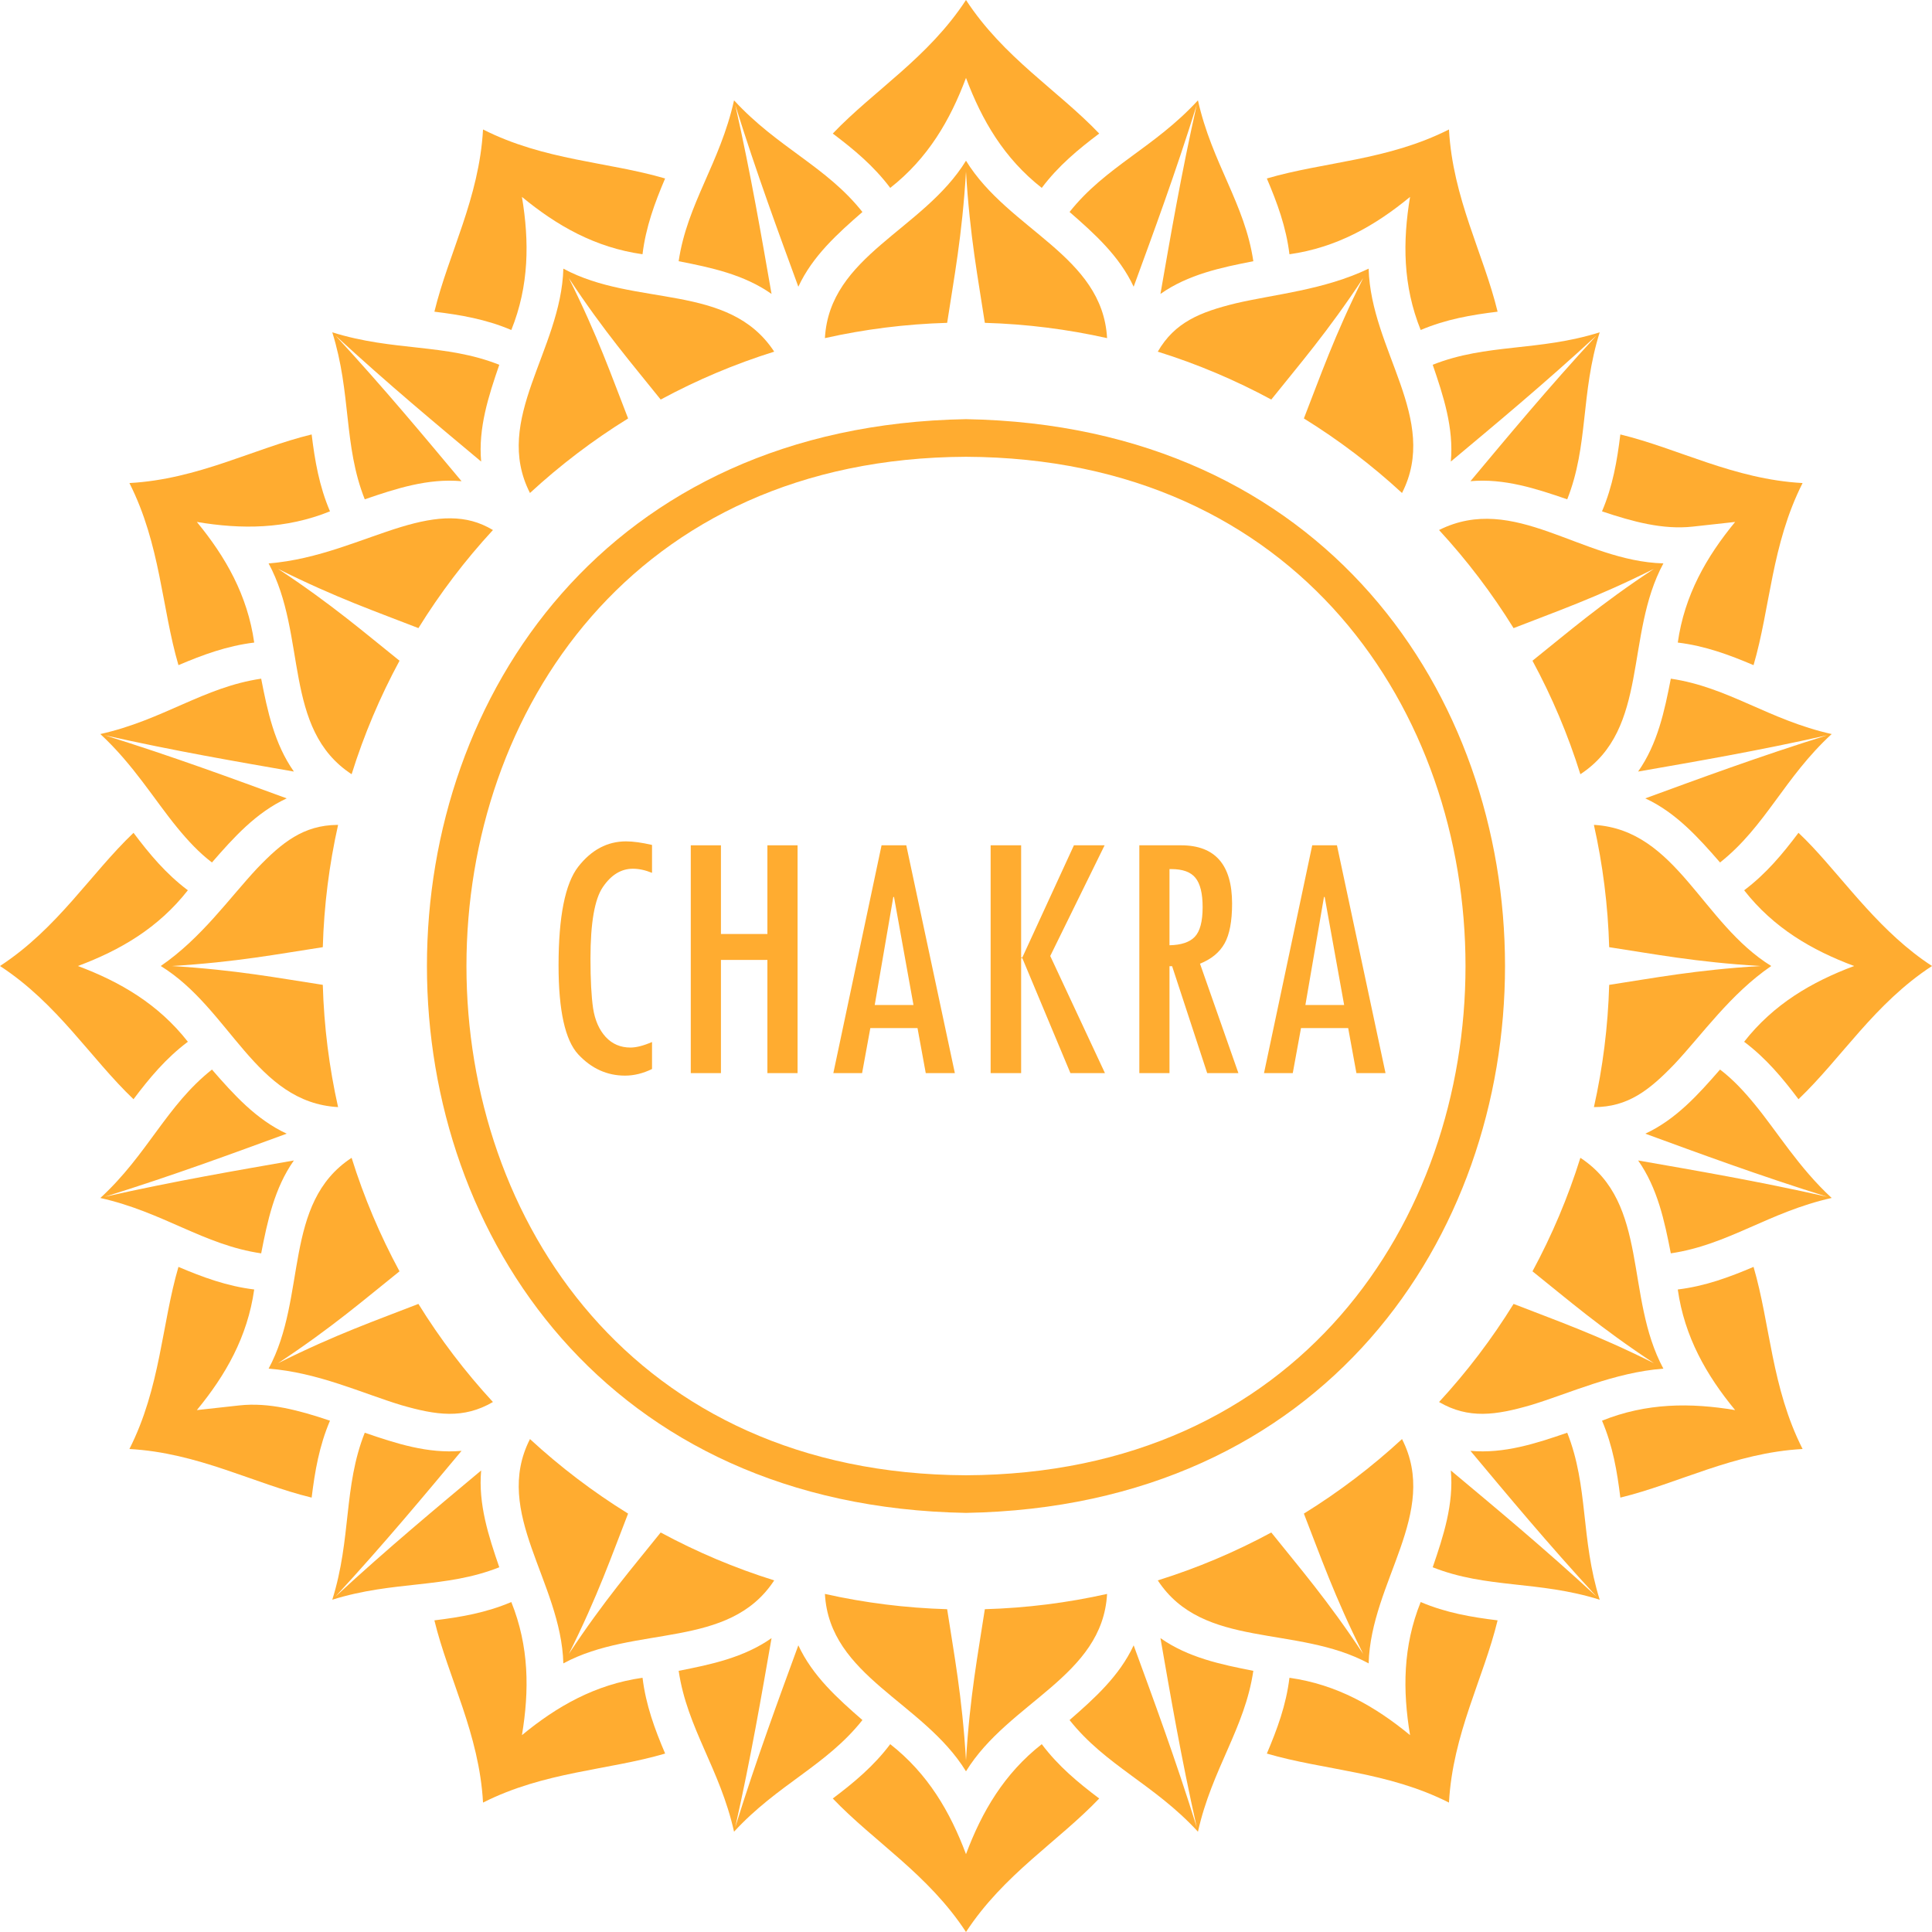
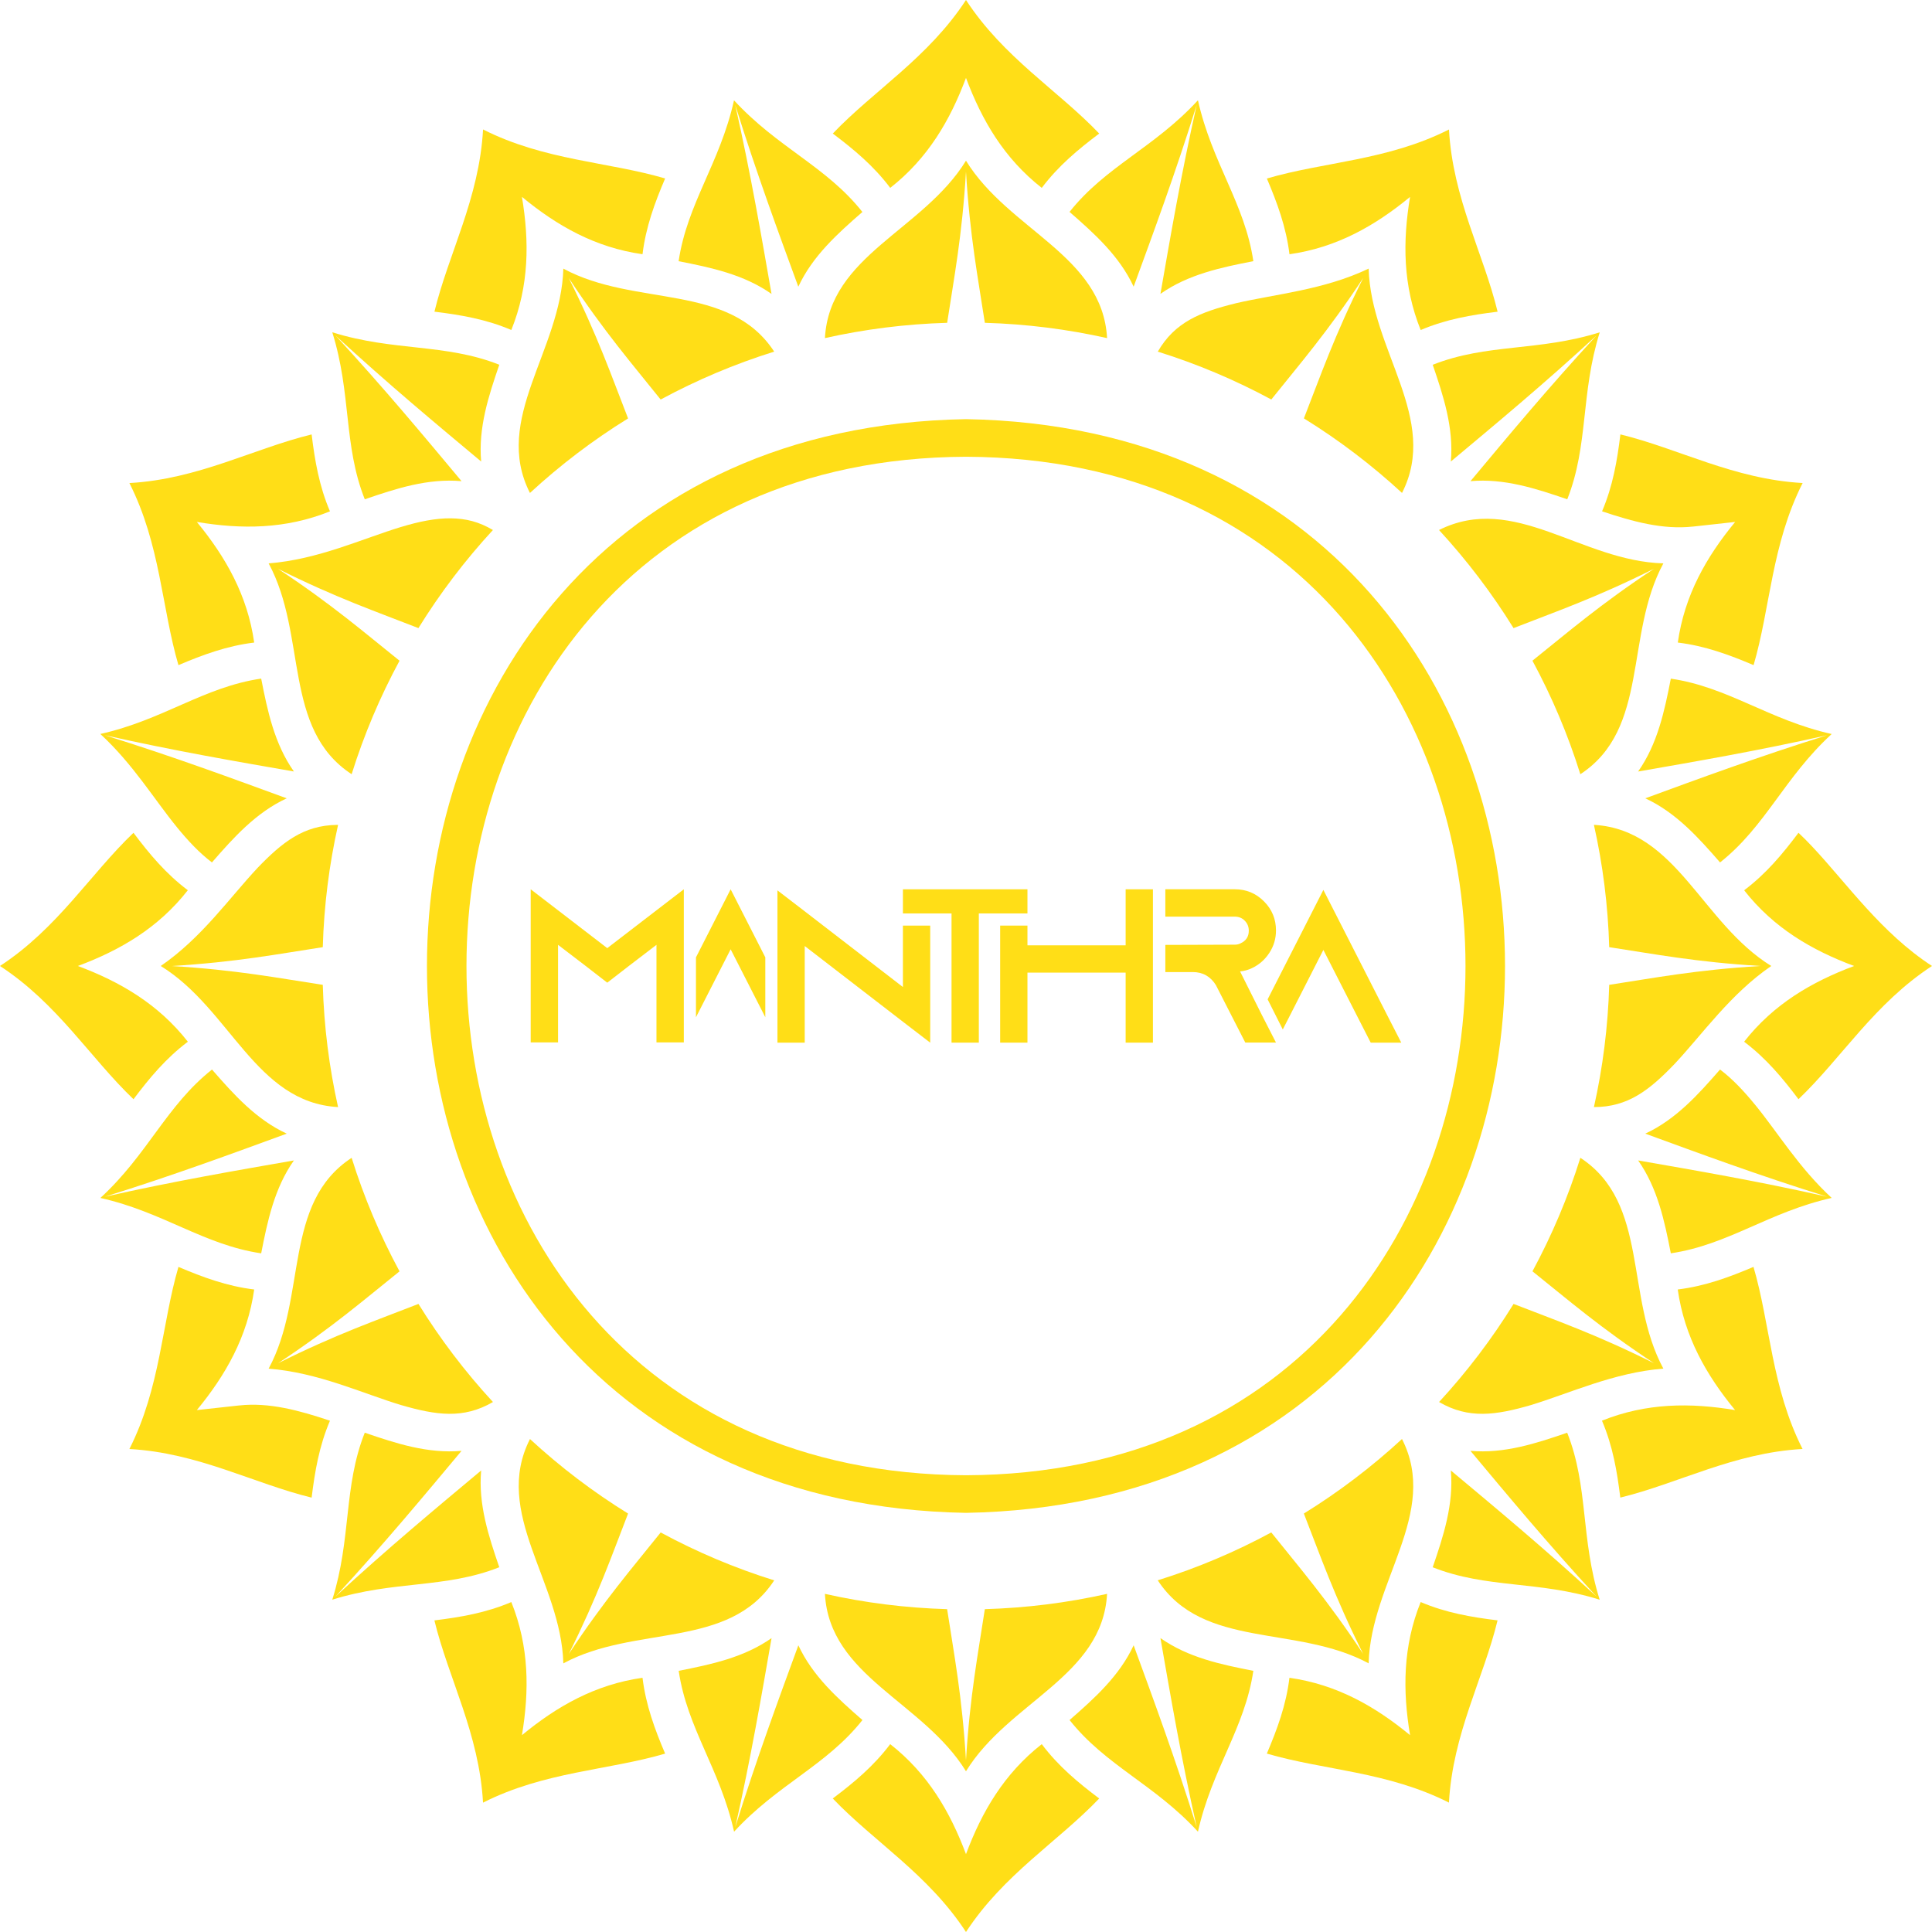
- <svg xmlns="http://www.w3.org/2000/svg" width="256" height="256" viewBox="0 0 256 256" fill="none">
-   <path d="M127.999 195.481C39.741 195.119 39.746 60.874 128.004 60.526C216.255 60.887 216.245 195.131 127.999 195.481ZM127.999 55.541C32.753 57.204 32.771 198.815 128.002 200.466C223.237 198.801 223.225 57.191 127.999 55.541Z" fill="#FFAC30" />
-   <path d="M163.706 40.2C159.049 41.348 155.668 42.686 153.412 46.597C158.661 48.236 163.692 50.37 168.452 52.942C172.177 48.285 175.893 44.016 180.629 36.845C176.784 44.535 174.944 49.889 172.771 55.447C177.421 58.324 181.774 61.635 185.774 65.324C190.765 55.526 181.653 46.434 181.351 35.598C175.431 38.433 168.945 38.974 163.706 40.2Z" fill="#FFAC30" />
-   <path d="M209.407 102.59C218.586 96.578 215.258 84.181 220.407 74.653C209.495 74.357 200.649 65.247 190.68 70.231C194.368 74.23 197.679 78.582 200.556 83.23C206.113 81.057 211.466 79.218 219.157 75.373C211.986 80.108 207.718 83.825 203.06 87.549C205.633 92.309 207.768 97.341 209.407 102.59Z" fill="#FFAC30" />
-   <path d="M102.586 46.597C96.574 37.417 84.175 40.748 74.648 35.598C74.346 46.429 65.234 55.529 70.223 65.324C74.224 61.635 78.577 58.324 83.228 55.447C81.055 49.89 79.213 44.535 75.369 36.845C80.104 44.016 83.821 48.286 87.546 52.944C92.306 50.371 97.336 48.236 102.586 46.597Z" fill="#FFAC30" />
-   <path d="M53.172 186.188C57.791 187.524 61.401 188.057 65.315 185.774C61.628 181.776 58.318 177.424 55.441 172.775C49.885 174.948 44.531 176.789 36.841 180.633C44.011 175.898 48.28 172.182 52.937 168.457C50.364 163.697 48.229 158.666 46.59 153.417C37.413 159.428 40.741 171.825 35.592 181.352C42.137 181.856 48.022 184.63 53.172 186.188Z" fill="#FFAC30" />
-   <path d="M202.827 186.188C207.978 184.63 213.862 181.856 220.407 181.352C215.259 171.829 218.585 159.425 209.408 153.417C207.769 158.666 205.634 163.697 203.062 168.457C207.718 172.181 211.988 175.897 219.158 180.632C211.468 176.787 206.114 174.947 200.557 172.775C197.68 177.424 194.372 181.777 190.683 185.776C194.598 188.057 198.21 187.523 202.827 186.188Z" fill="#FFAC30" />
-   <path d="M221.893 140.98C225.574 137.056 229.284 131.71 234.699 128.001C225.508 122.338 222.19 110.035 211.318 109.304C211.28 109.304 211.24 109.308 211.201 109.309C212.374 114.543 213.067 119.958 213.226 125.507C219.124 126.403 224.679 127.487 233.259 128.002C224.68 128.518 219.124 129.601 213.226 130.499C213.067 136.047 212.376 141.463 211.203 146.698C215.718 146.704 218.57 144.438 221.893 140.98Z" fill="#FFAC30" />
-   <path d="M130.496 42.778C136.044 42.938 141.459 43.631 146.694 44.804C146.083 33.842 133.676 30.525 127.999 21.296C122.324 30.521 109.916 33.844 109.305 44.803C114.539 43.63 119.955 42.938 125.503 42.778C126.4 36.88 127.483 31.323 127.999 22.743C128.514 31.324 129.599 36.88 130.496 42.778Z" fill="#FFAC30" />
-   <path d="M153.412 209.409C159.423 218.589 171.823 215.256 181.351 220.407C181.652 209.577 190.766 200.476 185.774 190.683C181.774 194.372 177.421 197.683 172.771 200.56C174.944 206.116 176.786 211.471 180.63 219.161C175.895 211.99 172.178 207.72 168.453 203.063C163.693 205.636 158.661 207.769 153.412 209.409Z" fill="#FFAC30" />
-   <path d="M53.172 69.818C48.022 71.376 42.137 74.149 35.592 74.654C40.74 84.176 37.413 96.582 46.592 102.588C48.231 97.34 50.367 92.309 52.939 87.55C48.282 83.825 44.012 80.109 36.841 75.374C44.532 79.218 49.887 81.057 55.444 83.228C58.32 78.58 61.629 74.229 65.317 70.231C63.481 69.139 61.748 68.708 59.728 68.679C57.709 68.661 55.532 69.104 53.172 69.818Z" fill="#FFAC30" />
-   <path d="M34.105 115.028C30.425 118.951 26.714 124.291 21.299 128.001C30.521 133.673 33.843 146.088 44.797 146.697C43.624 141.462 42.931 136.046 42.772 130.498C36.875 129.601 31.318 128.519 22.739 128.003C31.318 127.488 36.875 126.403 42.772 125.506C42.932 119.958 43.625 114.543 44.798 109.308C44.759 109.308 44.718 109.303 44.679 109.303C40.223 109.35 37.398 111.601 34.105 115.028Z" fill="#FFAC30" />
-   <path d="M125.502 213.227C119.954 213.067 114.539 212.375 109.305 211.203C109.917 222.164 122.322 225.481 127.999 234.709C133.673 225.484 146.085 222.161 146.694 211.203C141.459 212.375 136.044 213.067 130.496 213.227C129.599 219.125 128.516 224.682 128 233.263C127.484 224.682 126.399 219.125 125.502 213.227Z" fill="#FFAC30" />
-   <path d="M70.225 190.684C65.233 200.48 74.346 209.573 74.647 220.407C84.171 215.258 96.579 218.589 102.586 209.409C97.337 207.77 92.305 205.635 87.545 203.063C83.82 207.72 80.105 211.989 75.37 219.16C79.214 211.47 81.053 206.117 83.225 200.56C78.576 197.683 74.224 194.372 70.225 190.684Z" fill="#FFAC30" />
-   <path d="M224.283 69.78L229.916 69.16C226.103 73.791 223.204 78.862 222.315 85.143C225.943 85.585 229.118 86.763 232.354 88.136C234.578 80.539 234.726 72.159 238.852 64.007C229.723 63.503 222.4 59.436 214.703 57.566C214.276 61.056 213.706 64.393 212.274 67.757C216.368 69.135 220.359 70.21 224.283 69.78Z" fill="#FFAC30" />
-   <path d="M138.039 231.111C133.049 235.017 130.099 240.075 127.999 245.685C125.896 240.068 122.954 235.023 117.96 231.111C115.762 234.033 113.156 236.194 110.347 238.31C115.813 244.037 123.001 248.351 127.999 256C132.999 248.349 140.185 244.039 145.652 238.31C142.843 236.195 140.237 234.033 138.039 231.111Z" fill="#FFAC30" />
-   <path d="M170.859 33.691C177.135 32.803 182.218 29.902 186.839 26.09C185.854 32.005 185.88 37.843 188.248 43.728C191.612 42.297 194.95 41.728 198.439 41.3C196.572 33.607 192.498 26.279 191.995 17.156C183.838 21.28 175.465 21.421 167.864 23.649C169.239 26.886 170.417 30.061 170.859 33.691Z" fill="#FFAC30" />
-   <path d="M85.14 222.314C78.864 223.202 73.78 226.102 69.16 229.916C70.146 223.998 70.12 218.165 67.751 212.278C64.387 213.709 61.049 214.277 57.559 214.706C59.427 222.399 63.501 229.728 64.004 238.852C72.16 234.728 80.535 234.586 88.135 232.357C86.759 229.121 85.582 225.945 85.14 222.314Z" fill="#FFAC30" />
-   <path d="M240.171 112.223C239.551 111.561 238.931 110.937 238.308 110.352C236.193 113.163 234.031 115.769 231.108 117.967C235.014 122.957 240.068 125.907 245.68 128C240.064 130.103 235.018 133.045 231.106 138.039C234.03 140.236 236.193 142.843 238.309 145.653C244.036 140.186 248.349 132.998 256 128C249.299 123.645 244.738 117.091 240.171 112.223Z" fill="#FFAC30" />
-   <path d="M232.354 167.869C229.117 169.243 225.943 170.421 222.314 170.863C223.202 177.139 226.106 182.222 229.915 186.845C224.001 185.852 218.161 185.88 212.277 188.249C213.708 191.613 214.276 194.951 214.704 198.441C222.398 196.571 229.727 192.503 238.851 192C234.725 183.843 234.577 175.471 232.354 167.869Z" fill="#FFAC30" />
-   <path d="M188.248 212.278C185.88 218.157 185.854 224.007 186.84 229.916C182.212 226.1 177.142 223.204 170.859 222.314C170.416 225.944 169.239 229.12 167.864 232.358C175.462 234.585 183.842 234.729 191.995 238.852C192.498 229.725 196.573 222.402 198.439 214.705C194.95 214.276 191.612 213.709 188.248 212.278Z" fill="#FFAC30" />
-   <path d="M67.751 43.728C70.119 37.85 70.146 31.998 69.16 26.09C73.785 29.906 78.856 32.8 85.136 33.689C85.579 30.06 86.755 26.884 88.13 23.648C80.535 21.422 72.156 21.278 64.004 17.155C63.5 26.282 59.429 33.604 57.56 41.3C61.05 41.728 64.387 42.297 67.751 43.728Z" fill="#FFAC30" />
-   <path d="M117.96 24.896C122.95 20.989 125.899 15.932 127.999 10.322C130.103 15.938 133.045 20.983 138.039 24.896C140.237 21.973 142.843 19.813 145.651 17.696C140.186 11.969 132.996 7.651 127.999 0C122.999 7.653 115.816 11.967 110.348 17.696C113.156 19.813 115.762 21.973 117.96 24.896Z" fill="#FFAC30" />
-   <path d="M31.715 186.225L26.084 186.845C29.897 182.216 32.794 177.144 33.683 170.862C30.055 170.419 26.881 169.243 23.645 167.87C21.423 175.468 21.273 183.847 17.148 192C26.276 192.504 33.599 196.57 41.295 198.441C41.723 194.95 42.293 191.613 43.725 188.249C39.631 186.87 35.64 185.796 31.715 186.225Z" fill="#FFAC30" />
-   <path d="M17.69 145.653C19.805 142.842 21.969 140.237 24.892 138.038C20.985 133.049 15.93 130.099 10.32 128.001C15.938 125.904 20.979 122.96 24.891 117.966C21.968 115.768 19.805 113.163 17.692 110.353C11.965 115.82 7.65 123.002 0 128.001C7.653 133.001 11.961 140.184 17.69 145.653Z" fill="#FFAC30" />
-   <path d="M23.646 88.135C26.882 86.763 30.056 85.585 33.684 85.143C32.797 78.867 29.893 73.784 26.083 69.16C31.999 70.153 37.84 70.126 43.725 67.757C42.292 64.393 41.722 61.056 41.295 57.566C33.601 59.436 26.273 63.504 17.148 64.007C21.274 72.162 21.421 80.536 23.646 88.135Z" fill="#FFAC30" />
-   <path d="M189.841 48.333C191.258 52.463 192.644 56.695 192.243 61.157C198.097 56.259 204.539 50.918 211.54 44.462C205.082 51.463 199.741 57.905 194.842 63.76C199.304 63.361 203.537 64.742 207.666 66.163C210.508 58.993 209.416 52.179 211.968 44.035C203.824 46.588 197.011 45.49 189.841 48.333Z" fill="#FFAC30" />
-   <path d="M242.705 97.265C234.374 95.405 229.024 91.049 221.392 89.929C220.558 94.216 219.637 98.573 217.057 102.236C224.577 100.921 232.827 99.515 242.118 97.423C233.026 100.258 225.178 103.166 218.009 105.787C222.075 107.672 225.048 110.987 227.916 114.282C233.965 109.494 236.42 103.044 242.705 97.265Z" fill="#FFAC30" />
-   <path d="M153.766 217.06C155.081 224.579 156.486 232.83 158.577 242.121C155.743 233.03 152.837 225.183 150.215 218.014C148.33 222.078 145.016 225.05 141.723 227.916C146.512 233.965 152.958 236.425 158.735 242.71C160.595 234.377 164.949 229.024 166.072 221.392C161.787 220.556 157.43 219.637 153.766 217.06Z" fill="#FFAC30" />
-   <path d="M114.276 227.917C110.984 225.05 107.669 222.077 105.784 218.014C103.163 225.184 100.256 233.03 97.421 242.121C99.513 232.83 100.919 224.58 102.234 217.06C98.569 219.637 94.213 220.556 89.927 221.392C91.05 229.025 95.405 234.378 97.265 242.71C103.042 236.424 109.486 233.963 114.276 227.917Z" fill="#FFAC30" />
-   <path d="M207.666 189.843C203.538 191.263 199.304 192.645 194.842 192.245C199.741 198.099 205.084 204.541 211.541 211.543C204.54 205.086 198.098 199.744 192.243 194.846C192.644 199.308 191.259 203.541 189.841 207.671C197.012 210.516 203.824 209.417 211.969 211.97C209.415 203.825 210.508 197.014 207.666 189.843Z" fill="#FFAC30" />
-   <path d="M232.533 146.361C231.089 144.601 229.634 143.028 227.913 141.721C225.047 145.015 222.074 148.332 218.011 150.218C225.18 152.839 233.026 155.747 242.119 158.581C232.828 156.49 224.579 155.084 217.06 153.768C219.636 157.432 220.558 161.788 221.391 166.073C229.023 164.95 234.374 160.597 242.705 158.735C238.324 154.686 235.555 150.044 232.533 146.361Z" fill="#FFAC30" />
-   <path d="M102.233 38.947C100.918 31.427 99.512 23.177 97.42 13.884C100.255 22.976 103.163 30.823 105.784 37.992C107.669 33.93 110.983 30.956 114.275 28.089C109.487 22.041 103.041 19.581 97.265 13.296C95.404 21.627 91.051 26.983 89.925 34.614C94.211 35.448 98.569 36.369 102.233 38.947Z" fill="#FFAC30" />
-   <path d="M141.723 28.088C145.015 30.955 148.33 33.929 150.215 37.992C152.836 30.823 155.743 22.976 158.577 13.884C156.486 23.177 155.08 31.426 153.765 38.947C157.429 36.369 161.787 35.449 166.073 34.614C164.95 26.983 160.595 21.627 158.734 13.296C152.957 19.581 146.513 22.042 141.723 28.088Z" fill="#FFAC30" />
-   <path d="M48.332 66.162C52.461 64.743 56.694 63.361 61.157 63.761C56.258 57.906 50.916 51.464 44.458 44.463C51.459 50.92 57.9 56.261 63.755 61.159C63.355 56.697 64.738 52.465 66.158 48.336C58.987 45.49 52.175 46.588 44.029 44.035C46.582 52.179 45.489 58.993 48.332 66.162Z" fill="#FFAC30" />
-   <path d="M34.607 166.077C35.441 161.791 36.361 157.434 38.939 153.768C31.42 155.083 23.171 156.488 13.88 158.58C22.972 155.746 30.82 152.839 37.989 150.218C33.925 148.332 30.952 145.015 28.085 141.722C22.035 146.51 19.579 152.961 13.295 158.74C21.625 160.601 26.976 164.955 34.607 166.077Z" fill="#FFAC30" />
-   <path d="M66.158 207.672C64.739 203.542 63.355 199.309 63.755 194.846C57.901 199.744 51.46 205.087 44.46 211.544C50.917 204.542 56.258 198.1 61.157 192.245C56.694 192.645 52.461 191.263 48.332 189.843C45.489 197.013 46.582 203.826 44.03 211.97C52.174 209.417 58.988 210.515 66.158 207.672Z" fill="#FFAC30" />
-   <path d="M23.467 109.644C24.91 111.403 26.365 112.975 28.084 114.282C30.95 110.987 33.925 107.673 37.99 105.789C30.821 103.168 22.973 100.26 13.88 97.425C23.172 99.517 31.422 100.922 38.942 102.237C36.362 98.573 35.441 94.215 34.607 89.928C26.976 91.05 21.625 95.405 13.295 97.266C17.676 101.315 20.445 105.961 23.467 109.644Z" fill="#FFAC30" />
-   <path d="M86.397 141.649C85.204 142.233 84.011 142.526 82.818 142.526C80.433 142.526 78.365 141.586 76.615 139.706C74.88 137.826 74.012 133.901 74.012 127.93C74.012 121.453 74.88 117.093 76.615 114.85C78.365 112.607 80.479 111.486 82.958 111.486C83.887 111.486 85.033 111.644 86.397 111.959V115.656C85.498 115.292 84.654 115.111 83.864 115.111C82.315 115.111 80.99 115.916 79.891 117.528C78.791 119.123 78.241 122.282 78.241 127.006C78.241 129.817 78.357 132.021 78.59 133.616C78.837 135.196 79.395 136.46 80.262 137.408C81.13 138.34 82.222 138.806 83.539 138.806C84.313 138.806 85.266 138.561 86.397 138.071V141.649Z" fill="#FFAC30" />
-   <path d="M91.531 112.007H95.528V123.759H101.685V112.007H105.682V142.194H101.685V127.195H95.528V142.194H91.531V112.007Z" fill="#FFAC30" />
-   <path d="M126.524 142.194H122.667L121.574 136.223H115.324L114.232 142.194H110.422L116.811 112.007H120.087L126.524 142.194ZM121.04 133.166L118.461 118.855H118.368L115.905 133.166H121.04Z" fill="#FFAC30" />
-   <path d="M146.413 142.194H141.836L135.423 126.863H135.306V142.194H131.264V112.007H135.306V126.958H135.423L142.3 112.007H146.366L139.163 126.674L146.413 142.194Z" fill="#FFAC30" />
-   <path d="M164.095 142.194H159.959L155.312 128.024H154.963V142.194H150.967V112.007H156.497C161.005 112.007 163.258 114.582 163.258 119.731C163.258 122.069 162.925 123.83 162.259 125.015C161.593 126.2 160.509 127.092 159.006 127.693L164.095 142.194ZM154.963 125.252C156.512 125.221 157.628 124.849 158.309 124.139C159.006 123.412 159.355 122.101 159.355 120.205C159.355 118.389 159.037 117.093 158.402 116.319C157.783 115.545 156.714 115.158 155.196 115.158H154.963V125.252Z" fill="#FFAC30" />
-   <path d="M183.589 142.194H179.732L178.64 136.223H172.39L171.298 142.194H167.487L173.877 112.007H177.153L183.589 142.194ZM178.106 133.166L175.526 118.855H175.434L172.971 133.166H178.106Z" fill="#FFAC30" />
+ <svg xmlns="http://www.w3.org/2000/svg" width="256" height="256" viewBox="0 0 500 500" fill="#FFDE17">
+   <g clip-path="url(#clip0_533_2)">
+     <g class="mid-circle">
+       <path d="M250.004 108.474C63.975 111.721 64.008 388.304 250.004 391.526C436.008 388.279 435.983 111.696 250.004 108.474ZM250.004 381.793C77.624 381.082 77.632 118.892 250.004 118.207C422.368 118.909 422.351 381.108 250.004 381.793Z" />
+     </g>
+     <g>
+       <path d="M319.738 78.512C310.638 80.753 304.042 83.366 299.636 91.002C309.886 94.207 319.712 98.368 329.015 103.391C336.287 94.292 343.552 85.954 352.795 71.949C345.285 86.968 341.691 97.429 337.446 108.279C346.528 113.894 355.027 120.364 362.841 127.569C372.592 108.431 354.791 90.672 354.207 69.514C342.647 75.053 329.979 76.11 319.746 78.503L319.738 78.512Z" />
+       <path d="M408.998 200.364C426.926 188.626 420.423 164.406 430.478 145.801C409.167 145.218 391.89 127.425 372.414 137.167C379.619 144.981 386.08 153.48 391.704 162.554C402.554 158.309 413.015 154.715 428.034 147.205C414.03 156.457 405.691 163.712 396.592 170.985C401.615 180.279 405.784 190.106 408.989 200.364H408.998Z" />
+       <path d="M200.363 91.002C188.626 73.074 164.406 79.577 145.793 69.522C145.201 90.681 127.408 108.448 137.15 127.577C144.964 120.372 153.463 113.903 162.545 108.288C158.3 97.429 154.706 86.977 147.196 71.958C156.448 85.962 163.704 94.3 170.977 103.4C180.27 98.376 190.097 94.207 200.355 91.002H200.363Z" />
+       <path d="M103.856 363.645C112.879 366.258 119.924 367.298 127.577 362.841C120.372 355.027 113.911 346.529 108.296 337.455C97.446 341.7 86.985 345.294 71.966 352.803C85.97 343.56 94.308 336.296 103.399 329.023C98.376 319.729 94.207 309.903 91.002 299.645C73.074 311.383 79.577 335.594 69.522 354.207C82.308 355.197 93.801 360.609 103.856 363.653V363.645Z" />
+       <path d="M396.144 363.645C406.199 360.6 417.691 355.188 430.478 354.199C420.423 335.603 426.917 311.374 408.998 299.636C405.793 309.886 401.624 319.712 396.6 329.015C405.691 336.288 414.038 343.543 428.042 352.795C413.023 345.285 402.562 341.691 391.712 337.455C386.097 346.537 379.628 355.036 372.431 362.841C380.076 367.298 387.129 366.258 396.152 363.645H396.144Z" />
+       <path d="M433.387 275.34C440.575 267.679 447.822 257.235 458.402 249.996C440.448 238.934 433.97 214.909 412.736 213.48C412.66 213.48 412.583 213.48 412.507 213.488C414.799 223.712 416.152 234.292 416.465 245.125C427.983 246.875 438.833 248.989 455.594 249.996C438.841 251.002 427.983 253.116 416.465 254.875C416.152 265.708 414.799 276.288 412.507 286.512C421.328 286.52 426.901 282.097 433.387 275.34Z" />
+       <path d="M254.875 83.543C265.708 83.856 276.287 85.209 286.512 87.501C285.319 66.089 261.082 59.611 249.996 41.59C238.909 59.602 214.681 66.097 213.488 87.501C223.712 85.209 234.292 83.856 245.125 83.543C246.875 72.025 248.989 61.167 249.996 44.414C251.002 61.175 253.125 72.025 254.875 83.543Z" />
+       <path d="M299.628 408.989C311.366 426.918 335.585 420.414 354.199 430.469C354.782 409.319 372.583 391.543 362.833 372.414C355.019 379.619 346.52 386.089 337.437 391.704C341.683 402.554 345.277 413.015 352.786 428.034C343.535 414.03 336.279 405.691 329.006 396.592C319.712 401.615 309.886 405.784 299.628 408.981V408.989Z" />
+       <path d="M103.856 136.355C93.801 139.4 82.3 144.812 69.522 145.801C79.577 164.397 73.082 188.634 91.002 200.364C94.207 190.114 98.376 180.288 103.399 170.994C94.3 163.721 85.962 156.465 71.957 147.214C86.977 154.723 97.437 158.309 108.287 162.554C113.903 153.48 120.363 144.981 127.568 137.167C123.983 135.036 120.6 134.19 116.651 134.14C112.71 134.106 108.456 134.968 103.848 136.364L103.856 136.355Z" />
+       <path d="M66.613 224.66C59.425 232.321 52.177 242.748 41.598 249.996C59.611 261.074 66.097 285.319 87.492 286.512C85.201 276.288 83.848 265.708 83.535 254.875C72.017 253.125 61.167 251.011 44.406 250.004C61.158 248.998 72.017 246.884 83.535 245.125C83.848 234.292 85.201 223.712 87.492 213.488C87.416 213.488 87.332 213.48 87.256 213.48C78.554 213.573 73.04 217.97 66.605 224.66H66.613Z" />
+       <path d="M245.125 416.448C234.292 416.135 223.712 414.782 213.488 412.49C214.681 433.903 238.909 440.381 249.996 458.402C261.074 440.381 285.319 433.894 286.512 412.49C276.287 414.782 265.708 416.135 254.875 416.448C253.125 427.966 251.01 438.825 249.996 455.577C248.989 438.816 246.867 427.966 245.116 416.448H245.125Z" />
+       <path d="M137.158 372.423C127.408 391.552 145.209 409.319 145.793 430.478C164.389 420.423 188.626 426.926 200.363 408.998C190.114 405.801 180.279 401.632 170.985 396.6C163.712 405.7 156.457 414.038 147.205 428.042C154.714 413.023 158.309 402.571 162.545 391.712C153.463 386.097 144.964 379.628 137.158 372.423Z" />
+       <path d="M438.055 136.288L449.057 135.078C441.607 144.118 435.949 154.021 434.216 166.292C441.302 167.154 447.501 169.455 453.827 172.135C458.173 157.294 458.461 140.93 466.52 125.006C448.693 124.025 434.393 116.076 419.357 112.423C418.52 119.239 417.412 125.759 414.613 132.33C422.613 135.019 430.402 137.116 438.072 136.279L438.055 136.288Z" />
+       <path d="M269.607 451.383C259.856 459.011 254.097 468.888 249.996 479.848C245.886 468.879 240.144 459.027 230.385 451.383C226.089 457.091 221.006 461.311 215.518 465.446C226.19 476.634 240.237 485.057 249.996 500C259.763 485.057 273.793 476.634 284.473 465.446C278.985 461.319 273.894 457.091 269.607 451.383Z" />
+       <path d="M333.708 65.801C345.962 64.068 355.89 58.402 364.922 50.96C362.994 62.512 363.044 73.92 367.67 85.412C374.241 82.613 380.761 81.505 387.577 80.668C383.932 65.641 375.975 51.332 374.994 33.514C359.061 41.573 342.706 41.843 327.865 46.199C330.546 52.524 332.846 58.723 333.717 65.81L333.708 65.801Z" />
+       <path d="M166.292 434.207C154.038 435.941 144.101 441.607 135.078 449.057C137.006 437.497 136.956 426.106 132.33 414.613C125.759 417.404 119.239 418.52 112.423 419.357C116.068 434.385 124.025 448.702 125.006 466.52C140.939 458.461 157.294 458.19 172.135 453.835C169.446 447.509 167.154 441.311 166.283 434.216L166.292 434.207Z" />
+       <path d="M469.082 219.18C467.873 217.886 466.664 216.668 465.446 215.526C461.319 221.015 457.091 226.106 451.382 230.402C459.01 240.152 468.879 245.911 479.839 249.996C468.871 254.106 459.019 259.848 451.374 269.598C457.082 273.894 461.311 278.985 465.446 284.474C476.634 273.793 485.057 259.755 500 249.996C486.909 241.488 478.004 228.685 469.082 219.18Z" />
+       <path d="M453.81 327.865C447.493 330.545 441.285 332.846 434.199 333.717C435.932 345.97 441.607 355.899 449.04 364.93C437.488 362.994 426.08 363.044 414.588 367.67C417.387 374.241 418.495 380.761 419.332 387.577C434.359 383.924 448.668 375.983 466.495 374.994C458.435 359.061 458.148 342.706 453.801 327.865H453.81Z" />
+       <path d="M367.67 414.605C363.044 426.089 362.994 437.514 364.922 449.057C355.882 441.607 345.979 435.949 333.708 434.207C332.846 441.294 330.545 447.501 327.856 453.827C342.698 458.173 359.061 458.461 374.985 466.512C375.966 448.685 383.924 434.385 387.569 419.349C380.753 418.512 374.233 417.404 367.662 414.605H367.67Z" />
+       <path d="M132.33 85.404C136.955 73.92 137.006 62.495 135.078 50.951C144.11 58.402 154.013 64.059 166.283 65.793C167.146 58.706 169.446 52.499 172.135 46.182C157.302 41.835 140.939 41.556 125.015 33.505C124.034 51.332 116.076 65.632 112.431 80.66C119.247 81.497 125.767 82.605 132.338 85.404H132.33Z" />
+       <path d="M230.385 48.626C240.135 40.998 245.894 31.12 249.996 20.161C254.106 31.129 259.848 40.981 269.607 48.626C273.903 42.917 278.994 38.698 284.474 34.562C273.801 23.374 259.755 14.943 249.996 0C240.228 14.943 226.199 23.374 215.526 34.562C221.006 38.698 226.097 42.917 230.393 48.626H230.385Z" />
+       <path d="M61.945 363.721L50.943 364.93C58.393 355.89 64.051 345.979 65.784 333.717C58.698 332.854 52.499 330.554 46.182 327.873C41.843 342.715 41.547 359.078 33.488 375.002C51.315 375.983 65.615 383.924 80.651 387.586C81.488 380.77 82.596 374.249 85.395 367.679C77.395 364.989 69.607 362.892 61.937 363.729L61.945 363.721Z" />
+       <path d="M34.554 284.474C38.689 278.985 42.909 273.894 48.617 269.598C40.989 259.856 31.112 254.089 20.152 249.996C31.129 245.903 40.972 240.152 48.609 230.393C42.901 226.097 38.672 221.015 34.545 215.526C23.357 226.207 14.934 240.237 -0.009 249.996C14.943 259.763 23.357 273.793 34.545 284.474H34.554Z" />
+       <path d="M46.182 172.135C52.499 169.455 58.698 167.154 65.784 166.292C64.051 154.038 58.376 144.11 50.943 135.078C62.495 137.015 73.903 136.964 85.395 132.338C82.596 125.767 81.48 119.247 80.651 112.431C65.624 116.085 51.315 124.025 33.488 125.015C41.547 140.939 41.835 157.294 46.182 172.144V172.135Z" />
+       <path d="M370.782 94.393C373.547 102.461 376.253 110.723 375.475 119.442C386.909 109.877 399.492 99.442 413.167 86.833C400.558 100.507 390.122 113.091 380.558 124.524C389.268 123.746 397.539 126.444 405.606 129.218C411.154 115.214 409.023 101.903 414.012 86.004C398.105 90.994 384.795 88.846 370.799 94.402L370.782 94.393Z" />
+       <path d="M474.029 189.962C457.759 186.326 447.306 177.818 432.406 175.636C430.774 184.008 428.981 192.516 423.941 199.67C438.63 197.099 454.74 194.351 472.888 190.266C455.129 195.806 439.805 201.48 425.801 206.605C433.742 210.283 439.552 216.761 445.15 223.197C456.964 213.844 461.759 201.243 474.038 189.962H474.029Z" />
+       <path d="M300.321 423.941C302.892 438.63 305.632 454.74 309.717 472.888C304.177 455.129 298.503 439.806 293.387 425.801C289.708 433.734 283.23 439.543 276.803 445.142C286.156 456.956 298.748 461.759 310.029 474.038C313.666 457.767 322.165 447.307 324.363 432.406C315.991 430.774 307.484 428.981 300.33 423.941H300.321Z" />
+       <path d="M223.196 445.142C216.769 439.543 210.291 433.734 206.613 425.801C201.497 439.806 195.814 455.129 190.283 472.888C194.368 454.74 197.116 438.63 199.678 423.941C192.524 428.973 184.008 430.765 175.645 432.406C177.835 447.315 186.342 457.767 189.979 474.038C201.26 461.759 213.843 456.956 223.205 445.142H223.196Z" />
+       <path d="M405.598 370.782C397.539 373.556 389.268 376.254 380.549 375.476C390.114 386.909 400.549 399.493 413.167 413.167C399.492 400.558 386.909 390.123 375.475 380.558C376.253 389.277 373.556 397.539 370.782 405.607C384.786 411.163 398.089 409.015 413.995 414.004C409.006 398.097 411.146 384.795 405.59 370.791L405.598 370.782Z" />
+       <path d="M454.165 285.852C451.349 282.419 448.499 279.34 445.142 276.786C439.543 283.222 433.734 289.7 425.801 293.387C439.805 298.503 455.129 304.186 472.888 309.717C454.74 305.632 438.63 302.884 423.949 300.321C428.981 307.476 430.782 315.983 432.406 324.355C447.315 322.156 457.759 313.658 474.038 310.021C465.48 302.114 460.076 293.049 454.173 285.852H454.165Z" />
+       <path d="M199.67 76.059C197.099 61.37 194.351 45.26 190.266 27.112C195.805 44.871 201.48 60.194 206.604 74.199C210.283 66.266 216.761 60.457 223.188 54.858C213.835 43.044 201.251 38.241 189.962 25.962C186.325 42.233 177.826 52.693 175.628 67.603C184 69.235 192.507 71.028 199.67 76.068V76.059Z" />
+       <path d="M276.803 54.85C283.23 60.448 289.708 66.258 293.387 74.19C298.503 60.186 304.186 44.863 309.717 27.104C305.632 45.252 302.884 61.37 300.321 76.051C307.476 71.019 315.991 69.218 324.363 67.586C322.165 52.685 313.666 42.216 310.029 25.945C298.748 38.224 286.165 43.028 276.803 54.833V54.85Z" />
+       <path d="M94.401 129.218C102.469 126.444 110.731 123.746 119.45 124.524C109.886 113.091 99.45 100.507 86.833 86.833C100.507 99.442 113.091 109.877 124.524 119.442C123.746 110.732 126.444 102.461 129.218 94.393C115.213 88.837 101.911 90.977 85.996 85.996C90.977 101.903 88.846 115.214 94.401 129.209V129.218Z" />
+       <path d="M67.594 324.364C69.226 315.992 71.019 307.484 76.059 300.321C61.37 302.892 45.26 305.632 27.12 309.717C44.879 304.178 60.203 298.503 74.207 293.387C66.266 289.708 60.465 283.222 54.867 276.795C43.053 286.148 38.258 298.748 25.979 310.03C42.249 313.666 52.702 322.165 67.602 324.364H67.594Z" />
+       <path d="M129.218 405.607C126.444 397.539 123.738 389.269 124.524 380.558C113.091 390.123 100.507 400.558 86.841 413.167C99.45 399.493 109.886 386.909 119.45 375.476C110.731 376.254 102.469 373.556 94.401 370.782C88.846 384.786 90.985 398.097 85.996 413.996C101.903 409.006 115.213 411.154 129.218 405.598V405.607Z" />
+       <path d="M45.835 214.14C48.651 217.573 51.492 220.643 54.85 223.197C60.448 216.761 66.258 210.283 74.198 206.605C60.194 201.488 44.871 195.805 27.112 190.266C45.26 194.351 61.37 197.099 76.059 199.662C71.019 192.507 69.226 183.992 67.594 175.619C52.693 177.81 42.241 186.317 25.97 189.953C34.528 197.86 39.932 206.934 45.835 214.131V214.14Z" />
+     </g>
+     <g>
+       <path d="M169.894 235.586L176.972 230.148V269.767H169.894V244.524L162.934 249.844L157.158 254.317L151.383 249.844L144.423 244.524V269.767H137.344V230.148L144.423 235.586L157.158 245.378L169.894 235.586Z" />
+       <path d="M233.683 239.543H240.736V269.844L233.674 264.423L208.262 244.829V269.844H201.201V230.427L208.262 235.848L233.674 255.442V239.535L233.683 239.543Z" />
+       <path d="M233.683 230.148H265.903V236.397H253.319V269.835H246.258V236.397H233.674V230.148H233.683Z" />
+       <path d="M291.315 230.148H298.376V269.835H291.315V251.712H265.903V269.835H258.841V239.543H265.903V244.651H291.315V230.148Z" />
+       <path d="M320.93 251.408C322.03 251.298 323.044 251.011 323.992 250.554C325.844 249.683 327.349 248.372 328.499 246.613C329.649 244.854 330.224 242.918 330.224 240.803C330.224 237.852 329.184 235.34 327.104 233.26C325.023 231.18 322.512 230.14 319.56 230.14H301.59V237.226H319.56C320.584 237.226 321.429 237.564 322.114 238.249C322.833 238.968 323.188 239.839 323.188 240.854C323.188 242.402 322.469 243.501 321.032 244.144C320.575 244.372 320.085 244.482 319.56 244.482L301.59 244.541V251.569H308.677C311.281 251.569 313.285 252.702 314.689 254.968L314.858 255.307L318.655 262.731L322.283 269.818H330.224L326.596 262.731L320.922 251.391L320.93 251.408Z" />
+       <path d="M198.063 247.763L189.091 230.148L180.118 247.763V263.273L180.448 262.613L189.091 245.674L197.733 262.613L198.063 263.273V247.763Z" />
+       <path d="M359.027 262.774L342.486 230.309L328.059 258.63L331.983 266.427L333.852 262.774L342.486 245.835L351.129 262.774L354.74 269.835H362.647L359.027 262.774Z" />
+     </g>
+   </g>
</svg>
